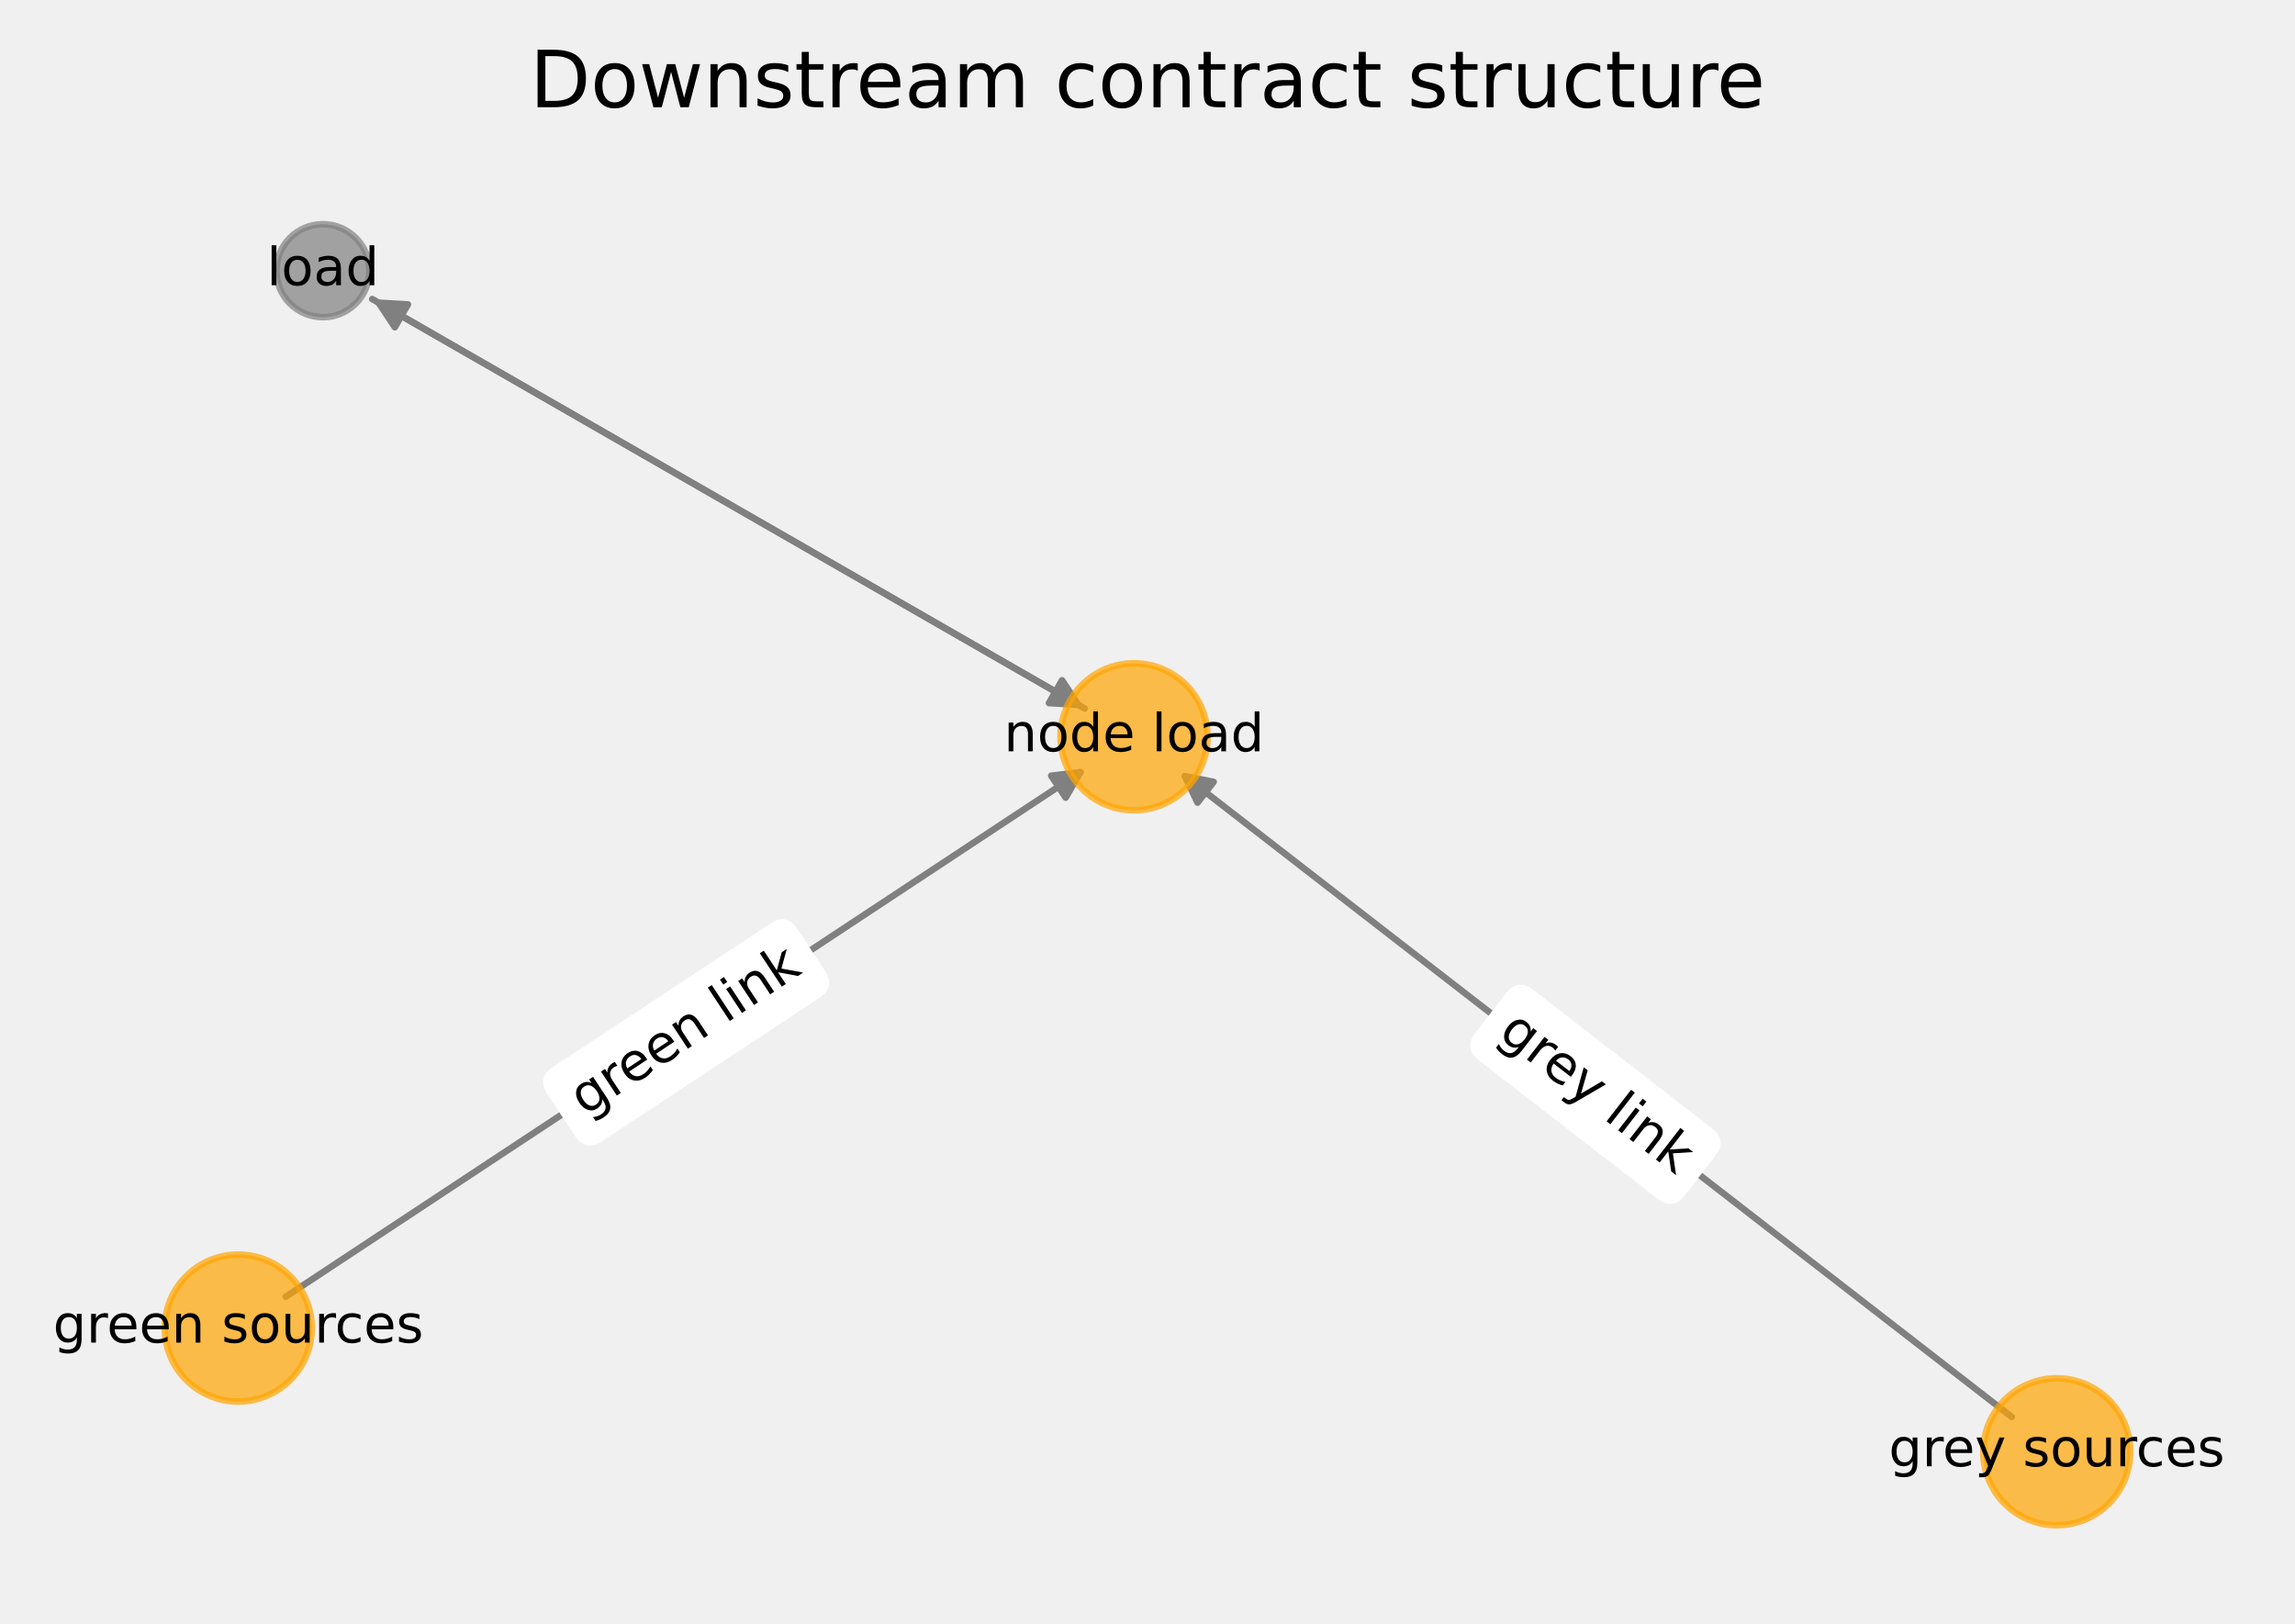
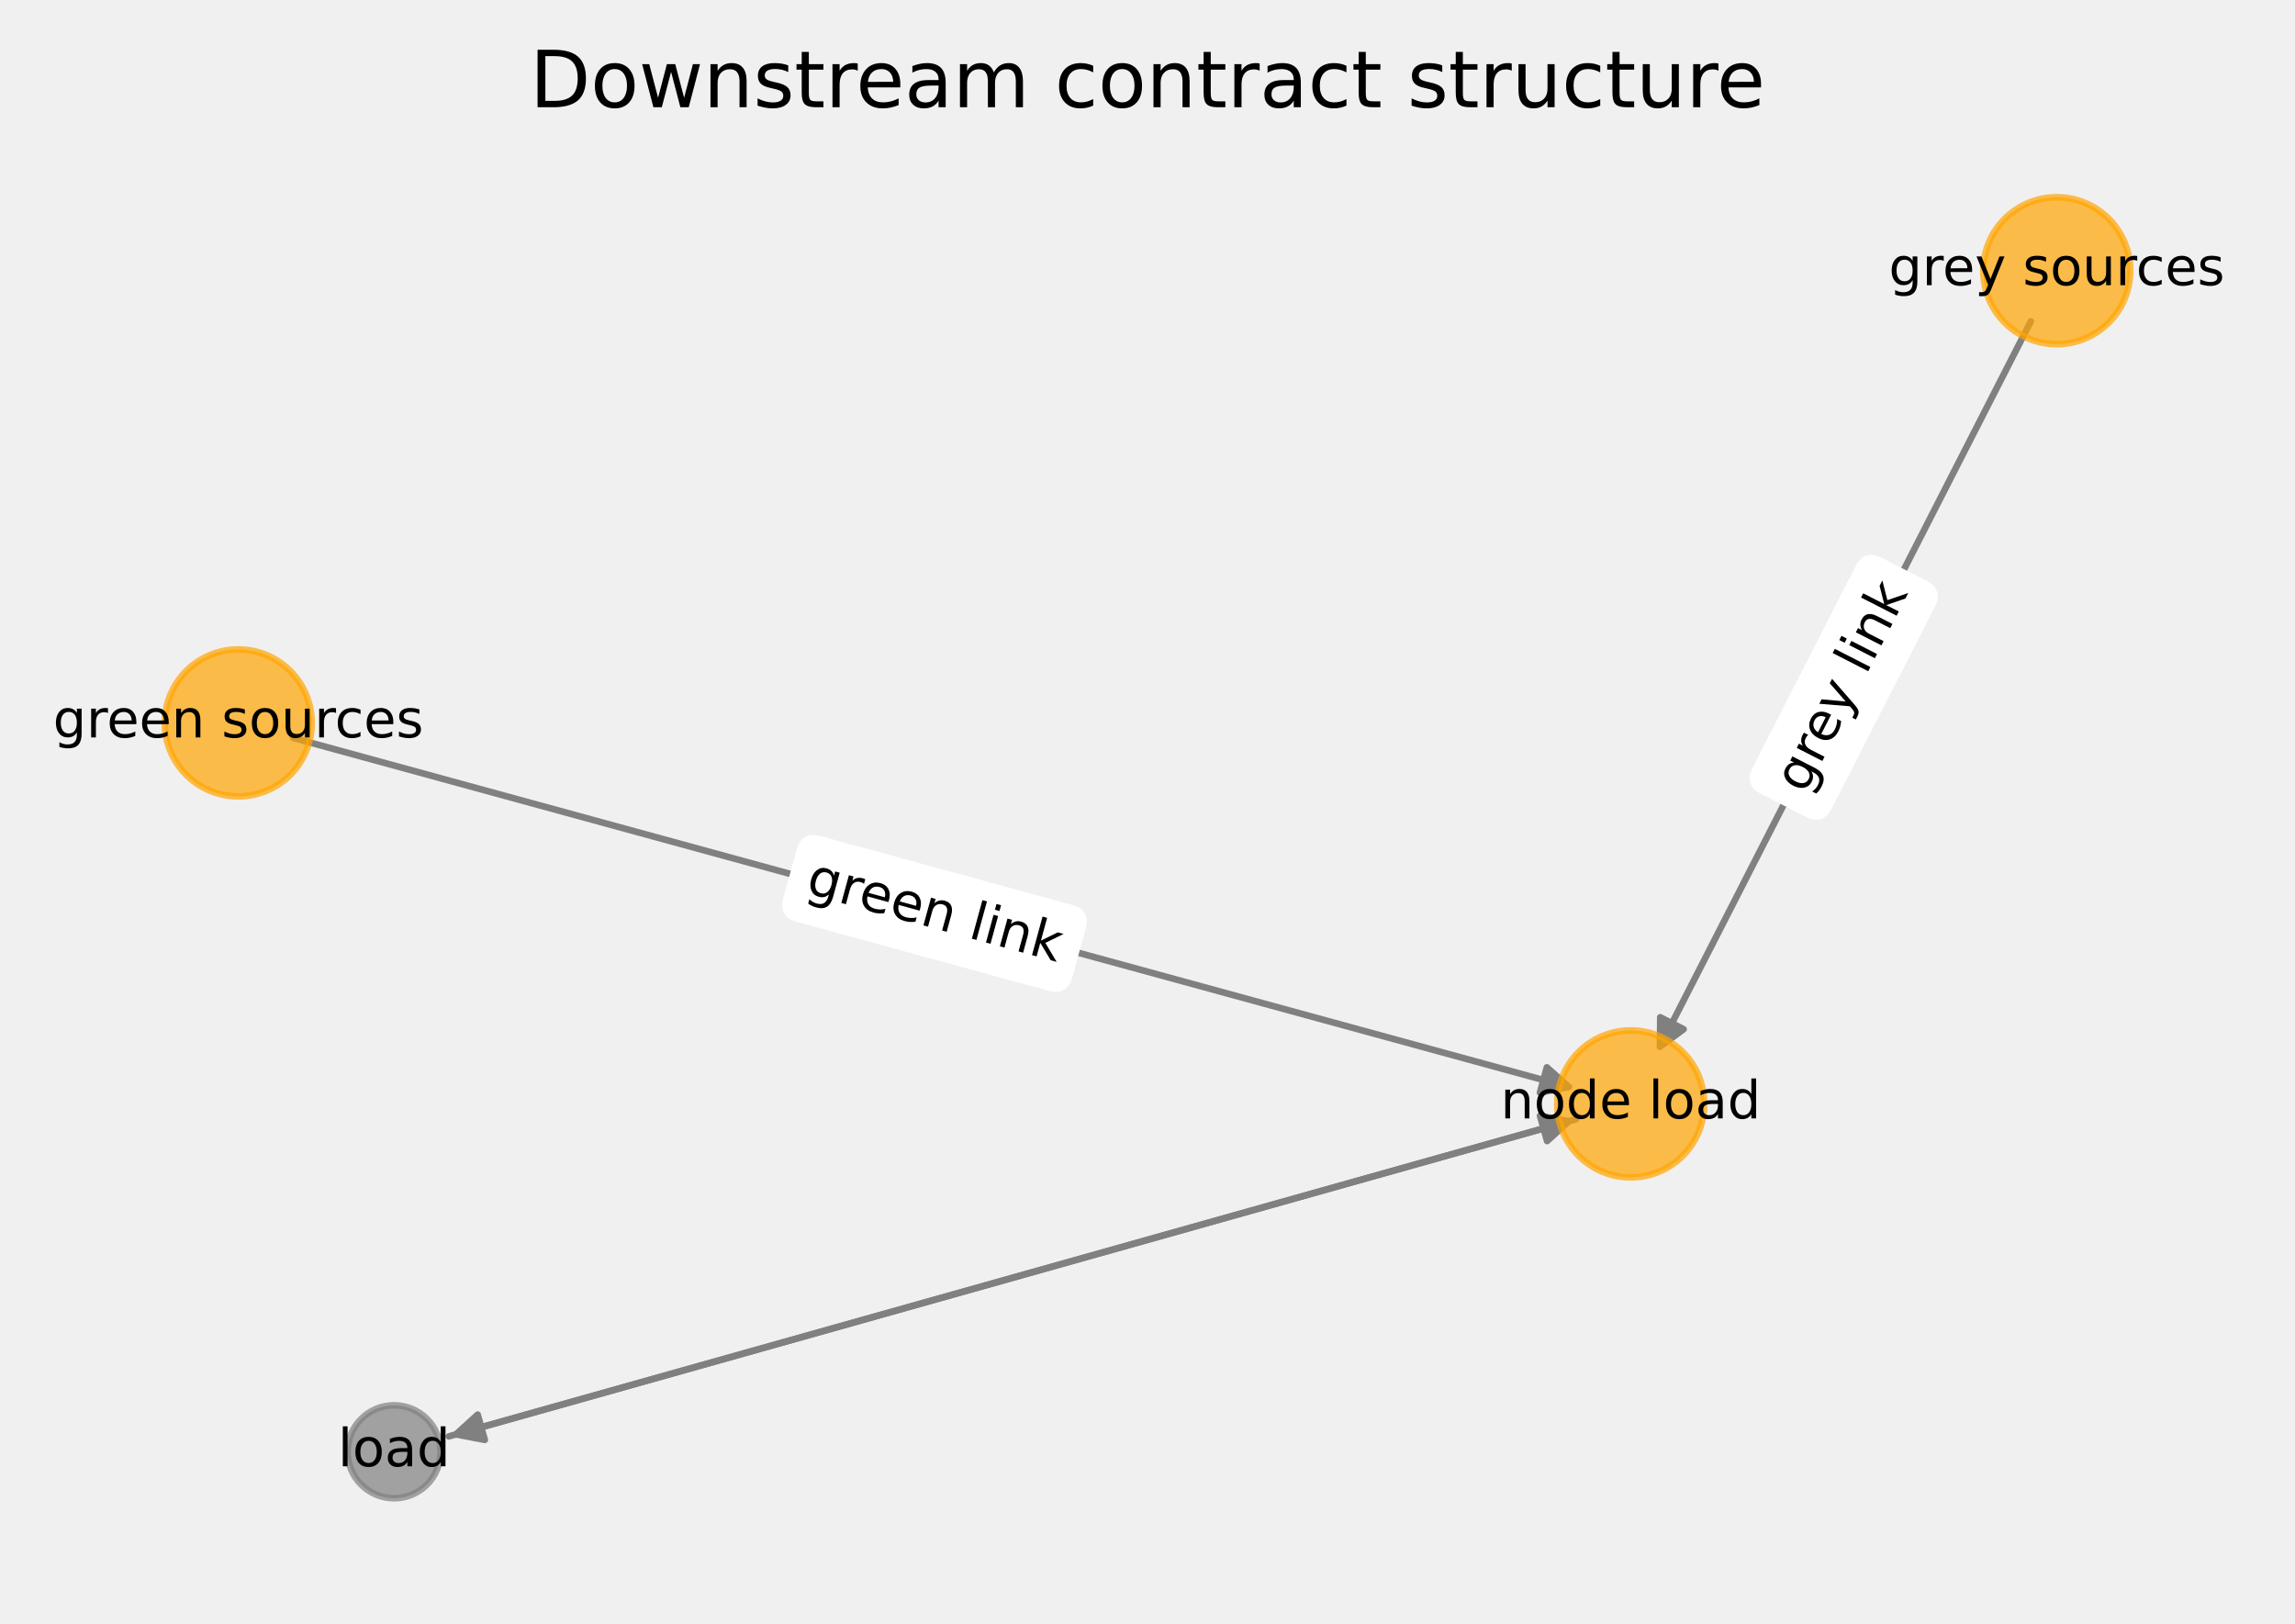
<svg xmlns="http://www.w3.org/2000/svg" xmlns:xlink="http://www.w3.org/1999/xlink" height="246.958pt" version="1.1" viewBox="0 0 349.2 246.958" width="349.2pt">
  <defs>
    <style type="text/css">*{stroke-linecap:butt;stroke-linejoin:round;}</style>
  </defs>
  <g id="figure_1">
    <g id="patch_1">
      <path d="M 0 246.958  L 349.2 246.958  L 349.2 0  L 0 0  z " style="fill:none;" />
    </g>
    <g id="axes_1">
      <g id="patch_2">
-         <path clip-path="url(#pc735072951)" d="M 165.044 107.79  Q 110.84 76.646 57.606 46.059  " style="fill:none;stroke:#808080;stroke-linecap:round;" />
-         <path clip-path="url(#pc735072951)" d="M 60.078 49.786  L 57.606 46.059  L 62.071 46.318  L 60.078 49.786  z " style="fill:#808080;stroke:#808080;stroke-linecap:round;" />
+         <path clip-path="url(#pad1eef3344)" d="M 239.789 170.303  Q 154.044 194.423 69.376 218.241  " style="fill:none;stroke:#808080;stroke-linecap:round;" />
+         <path clip-path="url(#pad1eef3344)" d="M 73.768 219.083  L 69.376 218.241  L 72.685 215.232  L 73.768 219.083  z " style="fill:#808080;stroke:#808080;stroke-linecap:round;" />
      </g>
      <g id="patch_3">
-         <path clip-path="url(#pc735072951)" d="M 43.478 197.298  Q 104.4 157.086 164.389 117.49  " style="fill:none;stroke:#808080;stroke-linecap:round;" />
-         <path clip-path="url(#pc735072951)" d="M 159.949 118.025  L 164.389 117.49  L 162.153 121.363  L 159.949 118.025  z " style="fill:#808080;stroke:#808080;stroke-linecap:round;" />
+         <path clip-path="url(#pad1eef3344)" d="M 44.603 112.276  Q 142.188 138.975 238.695 165.379  " style="fill:none;stroke:#808080;stroke-linecap:round;" />
+         <path clip-path="url(#pad1eef3344)" d="M 235.365 162.394  L 238.695 165.379  L 234.309 166.252  L 235.365 162.394  z " style="fill:#808080;stroke:#808080;stroke-linecap:round;" />
      </g>
      <g id="patch_4">
-         <path clip-path="url(#pc735072951)" d="M 306.103 215.586  Q 242.749 166.497 180.279 118.092  " style="fill:none;stroke:#808080;stroke-linecap:round;" />
-         <path clip-path="url(#pc735072951)" d="M 182.216 122.123  L 180.279 118.092  L 184.666 118.961  L 182.216 122.123  z " style="fill:#808080;stroke:#808080;stroke-linecap:round;" />
+         <path clip-path="url(#pad1eef3344)" d="M 309.004 48.897  Q 280.536 104.571 252.577 159.249  " style="fill:none;stroke:#808080;stroke-linecap:round;" />
+         <path clip-path="url(#pad1eef3344)" d="M 256.179 156.598  L 252.577 159.249  L 252.618 154.777  L 256.179 156.598  z " style="fill:#808080;stroke:#808080;stroke-linecap:round;" />
      </g>
      <g id="patch_5">
-         <path clip-path="url(#pc735072951)" d="M 56.633 45.5  Q 110.837 76.644 164.071 107.232  " style="fill:none;stroke:#808080;stroke-linecap:round;" />
-         <path clip-path="url(#pc735072951)" d="M 161.599 103.505  L 164.071 107.232  L 159.606 106.973  L 161.599 103.505  z " style="fill:#808080;stroke:#808080;stroke-linecap:round;" />
+         <path clip-path="url(#pad1eef3344)" d="M 68.296 218.545  Q 154.04 194.425 238.709 170.607  " style="fill:none;stroke:#808080;stroke-linecap:round;" />
+         <path clip-path="url(#pad1eef3344)" d="M 234.317 169.765  L 238.709 170.607  L 235.4 173.616  L 234.317 169.765  z " style="fill:#808080;stroke:#808080;stroke-linecap:round;" />
      </g>
      <g id="text_1">
        <g id="patch_6">
-           <path clip-path="url(#pc735072951)" d="M 91.251 173.279  L 124.462 151.359  Q 126.465 150.037 125.142 148.034  L 120.877 141.572  Q 119.555 139.569 117.552 140.891  L 84.342 162.811  Q 82.339 164.133 83.661 166.136  L 87.926 172.598  Q 89.248 174.601 91.251 173.279  z " style="fill:#ffffff;stroke:#ffffff;stroke-linejoin:miter;" />
-         </g>
-         <g clip-path="url(#pc735072951)">
-           <g transform="translate(89.01243 169.8877)rotate(-33.42667)scale(0.08 -0.08)">
+           <path clip-path="url(#pad1eef3344)" d="M 121.343 139.773  L 159.724 150.274  Q 162.039 150.908 162.673 148.593  L 164.716 141.125  Q 165.349 138.81 163.034 138.176  L 124.652 127.675  Q 122.338 127.042 121.704 129.357  L 119.661 136.825  Q 119.028 139.14 121.343 139.773  z " style="fill:#ffffff;stroke:#ffffff;stroke-linejoin:miter;" />
+         </g>
+         <g clip-path="url(#pad1eef3344)">
+           <g transform="translate(122.4149 135.8534)rotate(-344.6984)scale(0.08 -0.08)">
            <defs>
              <path d="M 45.406 27.984  Q 45.406 37.75 41.375 43.109  Q 37.359 48.484 30.078 48.484  Q 22.859 48.484 18.828 43.109  Q 14.797 37.75 14.797 27.984  Q 14.797 18.266 18.828 12.891  Q 22.859 7.516 30.078 7.516  Q 37.359 7.516 41.375 12.891  Q 45.406 18.266 45.406 27.984  z M 54.391 6.781  Q 54.391 -7.172 48.188 -13.984  Q 42 -20.797 29.203 -20.797  Q 24.469 -20.797 20.266 -20.094  Q 16.062 -19.391 12.109 -17.922  L 12.109 -9.188  Q 16.062 -11.328 19.922 -12.344  Q 23.781 -13.375 27.781 -13.375  Q 36.625 -13.375 41.016 -8.766  Q 45.406 -4.156 45.406 5.172  L 45.406 9.625  Q 42.625 4.781 38.281 2.391  Q 33.938 0 27.875 0  Q 17.828 0 11.672 7.656  Q 5.516 15.328 5.516 27.984  Q 5.516 40.672 11.672 48.328  Q 17.828 56 27.875 56  Q 33.938 56 38.281 53.609  Q 42.625 51.219 45.406 46.391  L 45.406 54.688  L 54.391 54.688  z " id="DejaVuSans-103" />
              <path d="M 41.109 46.297  Q 39.594 47.172 37.812 47.578  Q 36.031 48 33.891 48  Q 26.266 48 22.188 43.047  Q 18.109 38.094 18.109 28.812  L 18.109 0  L 9.078 0  L 9.078 54.688  L 18.109 54.688  L 18.109 46.188  Q 20.953 51.172 25.484 53.578  Q 30.031 56 36.531 56  Q 37.453 56 38.578 55.875  Q 39.703 55.766 41.062 55.516  z " id="DejaVuSans-114" />
              <path d="M 56.203 29.594  L 56.203 25.203  L 14.891 25.203  Q 15.484 15.922 20.484 11.062  Q 25.484 6.203 34.422 6.203  Q 39.594 6.203 44.453 7.469  Q 49.312 8.734 54.109 11.281  L 54.109 2.781  Q 49.266 0.734 44.188 -0.344  Q 39.109 -1.422 33.891 -1.422  Q 20.797 -1.422 13.156 6.188  Q 5.516 13.812 5.516 26.812  Q 5.516 40.234 12.766 48.109  Q 20.016 56 32.328 56  Q 43.359 56 49.781 48.891  Q 56.203 41.797 56.203 29.594  z M 47.219 32.234  Q 47.125 39.594 43.094 43.984  Q 39.062 48.391 32.422 48.391  Q 24.906 48.391 20.391 44.141  Q 15.875 39.891 15.188 32.172  z " id="DejaVuSans-101" />
              <path d="M 54.891 33.016  L 54.891 0  L 45.906 0  L 45.906 32.719  Q 45.906 40.484 42.875 44.328  Q 39.844 48.188 33.797 48.188  Q 26.516 48.188 22.312 43.547  Q 18.109 38.922 18.109 30.906  L 18.109 0  L 9.078 0  L 9.078 54.688  L 18.109 54.688  L 18.109 46.188  Q 21.344 51.125 25.703 53.562  Q 30.078 56 35.797 56  Q 45.219 56 50.047 50.172  Q 54.891 44.344 54.891 33.016  z " id="DejaVuSans-110" />
              <path id="DejaVuSans-32" />
              <path d="M 9.422 75.984  L 18.406 75.984  L 18.406 0  L 9.422 0  z " id="DejaVuSans-108" />
              <path d="M 9.422 54.688  L 18.406 54.688  L 18.406 0  L 9.422 0  z M 9.422 75.984  L 18.406 75.984  L 18.406 64.594  L 9.422 64.594  z " id="DejaVuSans-105" />
              <path d="M 9.078 75.984  L 18.109 75.984  L 18.109 31.109  L 44.922 54.688  L 56.391 54.688  L 27.391 29.109  L 57.625 0  L 45.906 0  L 18.109 26.703  L 18.109 0  L 9.078 0  z " id="DejaVuSans-107" />
            </defs>
            <use xlink:href="#DejaVuSans-103" />
            <use x="63.477" xlink:href="#DejaVuSans-114" />
            <use x="102.34" xlink:href="#DejaVuSans-101" />
            <use x="163.863" xlink:href="#DejaVuSans-101" />
            <use x="225.387" xlink:href="#DejaVuSans-110" />
            <use x="288.766" xlink:href="#DejaVuSans-32" />
            <use x="320.553" xlink:href="#DejaVuSans-108" />
            <use x="348.336" xlink:href="#DejaVuSans-105" />
            <use x="376.119" xlink:href="#DejaVuSans-110" />
            <use x="439.498" xlink:href="#DejaVuSans-107" />
          </g>
        </g>
      </g>
      <g id="text_2">
        <g id="patch_7">
-           <path clip-path="url(#pc735072951)" d="M 225.258 160.878  L 252.557 182.03  Q 254.454 183.5 255.924 181.603  L 260.667 175.483  Q 262.137 173.586 260.239 172.116  L 232.94 150.963  Q 231.043 149.493 229.573 151.39  L 224.831 157.51  Q 223.361 159.408 225.258 160.878  z " style="fill:#ffffff;stroke:#ffffff;stroke-linejoin:miter;" />
-         </g>
-         <g clip-path="url(#pc735072951)">
-           <g transform="translate(227.7471 157.6653)rotate(-322.2299)scale(0.08 -0.08)">
+           <path clip-path="url(#pad1eef3344)" d="M 278.258 122.802  L 293.981 92.054  Q 295.073 89.917 292.936 88.824  L 286.043 85.299  Q 283.906 84.207 282.813 86.343  L 267.091 117.092  Q 265.998 119.229 268.135 120.321  L 275.028 123.846  Q 277.165 124.939 278.258 122.802  z " style="fill:#ffffff;stroke:#ffffff;stroke-linejoin:miter;" />
+         </g>
+         <g clip-path="url(#pad1eef3344)">
+           <g transform="translate(274.6396 120.9519)rotate(-62.91764)scale(0.08 -0.08)">
            <defs>
              <path d="M 32.172 -5.078  Q 28.375 -14.844 24.75 -17.812  Q 21.141 -20.797 15.094 -20.797  L 7.906 -20.797  L 7.906 -13.281  L 13.188 -13.281  Q 16.891 -13.281 18.938 -11.516  Q 21 -9.766 23.484 -3.219  L 25.094 0.875  L 2.984 54.688  L 12.5 54.688  L 29.594 11.922  L 46.688 54.688  L 56.203 54.688  z " id="DejaVuSans-121" />
            </defs>
            <use xlink:href="#DejaVuSans-103" />
            <use x="63.477" xlink:href="#DejaVuSans-114" />
            <use x="102.34" xlink:href="#DejaVuSans-101" />
            <use x="163.863" xlink:href="#DejaVuSans-121" />
            <use x="223.043" xlink:href="#DejaVuSans-32" />
            <use x="254.83" xlink:href="#DejaVuSans-108" />
            <use x="282.613" xlink:href="#DejaVuSans-105" />
            <use x="310.396" xlink:href="#DejaVuSans-110" />
            <use x="373.775" xlink:href="#DejaVuSans-107" />
          </g>
        </g>
      </g>
      <g id="PathCollection_1">
-         <path clip-path="url(#pc735072951)" d="M 172.55 123.284  C 175.515 123.284 178.359 122.106 180.456 120.009  C 182.553 117.913 183.731 115.069 183.731 112.104  C 183.731 109.139 182.553 106.295 180.456 104.198  C 178.359 102.101 175.515 100.923 172.55 100.923  C 169.585 100.923 166.741 102.101 164.645 104.198  C 162.548 106.295 161.37 109.139 161.37 112.104  C 161.37 115.069 162.548 117.913 164.645 120.009  C 166.741 122.106 169.585 123.284 172.55 123.284  z " style="fill:#ffa500;fill-opacity:0.7;stroke:#ffa500;stroke-opacity:0.7;" />
-         <path clip-path="url(#pc735072951)" d="M 36.253 213.247  C 39.218 213.247 42.062 212.069 44.159 209.972  C 46.255 207.876 47.433 205.031 47.433 202.066  C 47.433 199.101 46.255 196.257 44.159 194.161  C 42.062 192.064 39.218 190.886 36.253 190.886  C 33.288 190.886 30.444 192.064 28.347 194.161  C 26.251 196.257 25.073 199.101 25.073 202.066  C 25.073 205.031 26.251 207.876 28.347 209.972  C 30.444 212.069 33.288 213.247 36.253 213.247  z " style="fill:#ffa500;fill-opacity:0.7;stroke:#ffa500;stroke-opacity:0.7;" />
-         <path clip-path="url(#pc735072951)" d="M 312.947 232.07  C 315.912 232.07 318.756 230.892 320.853 228.795  C 322.949 226.698 324.127 223.854 324.127 220.889  C 324.127 217.924 322.949 215.08 320.853 212.984  C 318.756 210.887 315.912 209.709 312.947 209.709  C 309.982 209.709 307.138 210.887 305.041 212.984  C 302.945 215.08 301.767 217.924 301.767 220.889  C 301.767 223.854 302.945 226.698 305.041 228.795  C 307.138 230.892 309.982 232.07 312.947 232.07  z " style="fill:#ffa500;fill-opacity:0.7;stroke:#ffa500;stroke-opacity:0.7;" />
-         <path clip-path="url(#pc735072951)" d="M 49.127 48.258  C 51.002 48.258 52.8 47.513 54.127 46.187  C 55.453 44.861 56.198 43.062 56.198 41.187  C 56.198 39.312 55.453 37.513 54.127 36.187  C 52.8 34.861 51.002 34.116 49.127 34.116  C 47.251 34.116 45.453 34.861 44.127 36.187  C 42.8 37.513 42.055 39.312 42.055 41.187  C 42.055 43.062 42.8 44.861 44.127 46.187  C 45.453 47.513 47.251 48.258 49.127 48.258  z " style="fill:#808080;fill-opacity:0.7;stroke:#808080;stroke-opacity:0.7;" />
+         <path clip-path="url(#pad1eef3344)" d="M 248.124 179.139  C 251.089 179.139 253.933 177.961 256.03 175.864  C 258.126 173.768 259.304 170.924 259.304 167.959  C 259.304 164.994 258.126 162.15 256.03 160.053  C 253.933 157.956 251.089 156.778 248.124 156.778  C 245.159 156.778 242.315 157.956 240.218 160.053  C 238.122 162.15 236.944 164.994 236.944 167.959  C 236.944 170.924 238.122 173.768 240.218 175.864  C 242.315 177.961 245.159 179.139 248.124 179.139  z " style="fill:#ffa500;fill-opacity:0.7;stroke:#ffa500;stroke-opacity:0.7;" />
+         <path clip-path="url(#pad1eef3344)" d="M 36.253 121.171  C 39.218 121.171 42.062 119.993 44.159 117.897  C 46.255 115.8 47.433 112.956 47.433 109.991  C 47.433 107.026 46.255 104.182 44.159 102.085  C 42.062 99.989 39.218 98.811 36.253 98.811  C 33.288 98.811 30.444 99.989 28.347 102.085  C 26.251 104.182 25.073 107.026 25.073 109.991  C 25.073 112.956 26.251 115.8 28.347 117.897  C 30.444 119.993 33.288 121.171 36.253 121.171  z " style="fill:#ffa500;fill-opacity:0.7;stroke:#ffa500;stroke-opacity:0.7;" />
+         <path clip-path="url(#pad1eef3344)" d="M 312.947 52.367  C 315.912 52.367 318.756 51.189 320.853 49.093  C 322.949 46.996 324.127 44.152 324.127 41.187  C 324.127 38.222 322.949 35.378 320.853 33.281  C 318.756 31.185 315.912 30.007 312.947 30.007  C 309.982 30.007 307.138 31.185 305.041 33.281  C 302.945 35.378 301.767 38.222 301.767 41.187  C 301.767 44.152 302.945 46.996 305.041 49.093  C 307.138 51.189 309.982 52.367 312.947 52.367  z " style="fill:#ffa500;fill-opacity:0.7;stroke:#ffa500;stroke-opacity:0.7;" />
+         <path clip-path="url(#pad1eef3344)" d="M 59.961 227.96  C 61.836 227.96 63.635 227.215 64.961 225.889  C 66.287 224.563 67.032 222.765 67.032 220.889  C 67.032 219.014 66.287 217.215 64.961 215.889  C 63.635 214.563 61.836 213.818 59.961 213.818  C 58.085 213.818 56.287 214.563 54.961 215.889  C 53.635 217.215 52.89 219.014 52.89 220.889  C 52.89 222.765 53.635 224.563 54.961 225.889  C 56.287 227.215 58.085 227.96 59.961 227.96  z " style="fill:#808080;fill-opacity:0.7;stroke:#808080;stroke-opacity:0.7;" />
      </g>
      <g id="text_3">
-         <g clip-path="url(#pc735072951)">
-           <g transform="translate(152.7466 114.3112)scale(0.08 -0.08)">
+         <g clip-path="url(#pad1eef3344)">
+           <g transform="translate(228.3202 170.1661)scale(0.08 -0.08)">
            <defs>
              <path d="M 30.609 48.391  Q 23.391 48.391 19.188 42.75  Q 14.984 37.109 14.984 27.297  Q 14.984 17.484 19.156 11.844  Q 23.344 6.203 30.609 6.203  Q 37.797 6.203 41.984 11.859  Q 46.188 17.531 46.188 27.297  Q 46.188 37.016 41.984 42.703  Q 37.797 48.391 30.609 48.391  z M 30.609 56  Q 42.328 56 49.016 48.375  Q 55.719 40.766 55.719 27.297  Q 55.719 13.875 49.016 6.219  Q 42.328 -1.422 30.609 -1.422  Q 18.844 -1.422 12.172 6.219  Q 5.516 13.875 5.516 27.297  Q 5.516 40.766 12.172 48.375  Q 18.844 56 30.609 56  z " id="DejaVuSans-111" />
              <path d="M 45.406 46.391  L 45.406 75.984  L 54.391 75.984  L 54.391 0  L 45.406 0  L 45.406 8.203  Q 42.578 3.328 38.25 0.953  Q 33.938 -1.422 27.875 -1.422  Q 17.969 -1.422 11.734 6.484  Q 5.516 14.406 5.516 27.297  Q 5.516 40.188 11.734 48.094  Q 17.969 56 27.875 56  Q 33.938 56 38.25 53.625  Q 42.578 51.266 45.406 46.391  z M 14.797 27.297  Q 14.797 17.391 18.875 11.75  Q 22.953 6.109 30.078 6.109  Q 37.203 6.109 41.297 11.75  Q 45.406 17.391 45.406 27.297  Q 45.406 37.203 41.297 42.844  Q 37.203 48.484 30.078 48.484  Q 22.953 48.484 18.875 42.844  Q 14.797 37.203 14.797 27.297  z " id="DejaVuSans-100" />
              <path d="M 34.281 27.484  Q 23.391 27.484 19.188 25  Q 14.984 22.516 14.984 16.5  Q 14.984 11.719 18.141 8.906  Q 21.297 6.109 26.703 6.109  Q 34.188 6.109 38.703 11.406  Q 43.219 16.703 43.219 25.484  L 43.219 27.484  z M 52.203 31.203  L 52.203 0  L 43.219 0  L 43.219 8.297  Q 40.141 3.328 35.547 0.953  Q 30.953 -1.422 24.312 -1.422  Q 15.922 -1.422 10.953 3.297  Q 6 8.016 6 15.922  Q 6 25.141 12.172 29.828  Q 18.359 34.516 30.609 34.516  L 43.219 34.516  L 43.219 35.406  Q 43.219 41.609 39.141 45  Q 35.062 48.391 27.688 48.391  Q 23 48.391 18.547 47.266  Q 14.109 46.141 10.016 43.891  L 10.016 52.203  Q 14.938 54.109 19.578 55.047  Q 24.219 56 28.609 56  Q 40.484 56 46.344 49.844  Q 52.203 43.703 52.203 31.203  z " id="DejaVuSans-97" />
            </defs>
            <use xlink:href="#DejaVuSans-110" />
            <use x="63.379" xlink:href="#DejaVuSans-111" />
            <use x="124.561" xlink:href="#DejaVuSans-100" />
            <use x="188.037" xlink:href="#DejaVuSans-101" />
            <use x="249.561" xlink:href="#DejaVuSans-32" />
            <use x="281.348" xlink:href="#DejaVuSans-108" />
            <use x="309.131" xlink:href="#DejaVuSans-111" />
            <use x="370.312" xlink:href="#DejaVuSans-97" />
            <use x="431.592" xlink:href="#DejaVuSans-100" />
          </g>
        </g>
      </g>
      <g id="text_4">
-         <g clip-path="url(#pc735072951)">
-           <g transform="translate(8.065393 204.2739)scale(0.08 -0.08)">
+         <g clip-path="url(#pad1eef3344)">
+           <g transform="translate(8.065393 112.1985)scale(0.08 -0.08)">
            <defs>
              <path d="M 44.281 53.078  L 44.281 44.578  Q 40.484 46.531 36.375 47.5  Q 32.281 48.484 27.875 48.484  Q 21.188 48.484 17.844 46.438  Q 14.5 44.391 14.5 40.281  Q 14.5 37.156 16.891 35.375  Q 19.281 33.594 26.516 31.984  L 29.594 31.297  Q 39.156 29.25 43.188 25.516  Q 47.219 21.781 47.219 15.094  Q 47.219 7.469 41.188 3.016  Q 35.156 -1.422 24.609 -1.422  Q 20.219 -1.422 15.453 -0.562  Q 10.688 0.297 5.422 2  L 5.422 11.281  Q 10.406 8.688 15.234 7.391  Q 20.062 6.109 24.812 6.109  Q 31.156 6.109 34.562 8.281  Q 37.984 10.453 37.984 14.406  Q 37.984 18.062 35.516 20.016  Q 33.062 21.969 24.703 23.781  L 21.578 24.516  Q 13.234 26.266 9.516 29.906  Q 5.812 33.547 5.812 39.891  Q 5.812 47.609 11.281 51.797  Q 16.75 56 26.812 56  Q 31.781 56 36.172 55.266  Q 40.578 54.547 44.281 53.078  z " id="DejaVuSans-115" />
              <path d="M 8.5 21.578  L 8.5 54.688  L 17.484 54.688  L 17.484 21.922  Q 17.484 14.156 20.5 10.266  Q 23.531 6.391 29.594 6.391  Q 36.859 6.391 41.078 11.031  Q 45.312 15.672 45.312 23.688  L 45.312 54.688  L 54.297 54.688  L 54.297 0  L 45.312 0  L 45.312 8.406  Q 42.047 3.422 37.719 1  Q 33.406 -1.422 27.688 -1.422  Q 18.266 -1.422 13.375 4.438  Q 8.5 10.297 8.5 21.578  z M 31.109 56  z " id="DejaVuSans-117" />
              <path d="M 48.781 52.594  L 48.781 44.188  Q 44.969 46.297 41.141 47.344  Q 37.312 48.391 33.406 48.391  Q 24.656 48.391 19.812 42.844  Q 14.984 37.312 14.984 27.297  Q 14.984 17.281 19.812 11.734  Q 24.656 6.203 33.406 6.203  Q 37.312 6.203 41.141 7.25  Q 44.969 8.297 48.781 10.406  L 48.781 2.094  Q 45.016 0.344 40.984 -0.531  Q 36.969 -1.422 32.422 -1.422  Q 20.062 -1.422 12.781 6.344  Q 5.516 14.109 5.516 27.297  Q 5.516 40.672 12.859 48.328  Q 20.219 56 33.016 56  Q 37.156 56 41.109 55.141  Q 45.062 54.297 48.781 52.594  z " id="DejaVuSans-99" />
            </defs>
            <use xlink:href="#DejaVuSans-103" />
            <use x="63.477" xlink:href="#DejaVuSans-114" />
            <use x="102.34" xlink:href="#DejaVuSans-101" />
            <use x="163.863" xlink:href="#DejaVuSans-101" />
            <use x="225.387" xlink:href="#DejaVuSans-110" />
            <use x="288.766" xlink:href="#DejaVuSans-32" />
            <use x="320.553" xlink:href="#DejaVuSans-115" />
            <use x="372.652" xlink:href="#DejaVuSans-111" />
            <use x="433.834" xlink:href="#DejaVuSans-117" />
            <use x="497.213" xlink:href="#DejaVuSans-114" />
            <use x="536.076" xlink:href="#DejaVuSans-99" />
            <use x="591.057" xlink:href="#DejaVuSans-101" />
            <use x="652.58" xlink:href="#DejaVuSans-115" />
          </g>
        </g>
      </g>
      <g id="text_5">
-         <g clip-path="url(#pc735072951)">
-           <g transform="translate(287.3884 223.0969)scale(0.08 -0.08)">
+         <g clip-path="url(#pad1eef3344)">
+           <g transform="translate(287.3884 43.39438)scale(0.08 -0.08)">
            <use xlink:href="#DejaVuSans-103" />
            <use x="63.477" xlink:href="#DejaVuSans-114" />
            <use x="102.34" xlink:href="#DejaVuSans-101" />
            <use x="163.863" xlink:href="#DejaVuSans-121" />
            <use x="223.043" xlink:href="#DejaVuSans-32" />
            <use x="254.83" xlink:href="#DejaVuSans-115" />
            <use x="306.93" xlink:href="#DejaVuSans-111" />
            <use x="368.111" xlink:href="#DejaVuSans-117" />
            <use x="431.49" xlink:href="#DejaVuSans-114" />
            <use x="470.354" xlink:href="#DejaVuSans-99" />
            <use x="525.334" xlink:href="#DejaVuSans-101" />
            <use x="586.857" xlink:href="#DejaVuSans-115" />
          </g>
        </g>
      </g>
      <g id="text_6">
-         <g clip-path="url(#pc735072951)">
-           <g transform="translate(40.57713 43.39438)scale(0.08 -0.08)">
+         <g clip-path="url(#pad1eef3344)">
+           <g transform="translate(51.41135 223.0969)scale(0.08 -0.08)">
            <use xlink:href="#DejaVuSans-108" />
            <use x="27.783" xlink:href="#DejaVuSans-111" />
            <use x="88.965" xlink:href="#DejaVuSans-97" />
            <use x="150.244" xlink:href="#DejaVuSans-100" />
          </g>
        </g>
      </g>
      <g id="text_7">
        <g transform="translate(80.61938 16.31812)scale(0.12 -0.12)">
          <defs>
            <path d="M 19.672 64.797  L 19.672 8.109  L 31.594 8.109  Q 46.688 8.109 53.688 14.938  Q 60.688 21.781 60.688 36.531  Q 60.688 51.172 53.688 57.984  Q 46.688 64.797 31.594 64.797  z M 9.812 72.906  L 30.078 72.906  Q 51.266 72.906 61.172 64.094  Q 71.094 55.281 71.094 36.531  Q 71.094 17.672 61.125 8.828  Q 51.172 0 30.078 0  L 9.812 0  z " id="DejaVuSans-68" />
            <path d="M 4.203 54.688  L 13.188 54.688  L 24.422 12.016  L 35.594 54.688  L 46.188 54.688  L 57.422 12.016  L 68.609 54.688  L 77.594 54.688  L 63.281 0  L 52.688 0  L 40.922 44.828  L 29.109 0  L 18.5 0  z " id="DejaVuSans-119" />
            <path d="M 18.312 70.219  L 18.312 54.688  L 36.812 54.688  L 36.812 47.703  L 18.312 47.703  L 18.312 18.016  Q 18.312 11.328 20.141 9.422  Q 21.969 7.516 27.594 7.516  L 36.812 7.516  L 36.812 0  L 27.594 0  Q 17.188 0 13.234 3.875  Q 9.281 7.766 9.281 18.016  L 9.281 47.703  L 2.688 47.703  L 2.688 54.688  L 9.281 54.688  L 9.281 70.219  z " id="DejaVuSans-116" />
            <path d="M 52 44.188  Q 55.375 50.25 60.062 53.125  Q 64.75 56 71.094 56  Q 79.641 56 84.281 50.016  Q 88.922 44.047 88.922 33.016  L 88.922 0  L 79.891 0  L 79.891 32.719  Q 79.891 40.578 77.094 44.375  Q 74.312 48.188 68.609 48.188  Q 61.625 48.188 57.562 43.547  Q 53.516 38.922 53.516 30.906  L 53.516 0  L 44.484 0  L 44.484 32.719  Q 44.484 40.625 41.703 44.406  Q 38.922 48.188 33.109 48.188  Q 26.219 48.188 22.156 43.531  Q 18.109 38.875 18.109 30.906  L 18.109 0  L 9.078 0  L 9.078 54.688  L 18.109 54.688  L 18.109 46.188  Q 21.188 51.219 25.484 53.609  Q 29.781 56 35.688 56  Q 41.656 56 45.828 52.969  Q 50 49.953 52 44.188  z " id="DejaVuSans-109" />
          </defs>
          <use xlink:href="#DejaVuSans-68" />
          <use x="77.002" xlink:href="#DejaVuSans-111" />
          <use x="138.184" xlink:href="#DejaVuSans-119" />
          <use x="219.971" xlink:href="#DejaVuSans-110" />
          <use x="283.35" xlink:href="#DejaVuSans-115" />
          <use x="335.449" xlink:href="#DejaVuSans-116" />
          <use x="374.658" xlink:href="#DejaVuSans-114" />
          <use x="413.521" xlink:href="#DejaVuSans-101" />
          <use x="475.045" xlink:href="#DejaVuSans-97" />
          <use x="536.324" xlink:href="#DejaVuSans-109" />
          <use x="633.736" xlink:href="#DejaVuSans-32" />
          <use x="665.523" xlink:href="#DejaVuSans-99" />
          <use x="720.504" xlink:href="#DejaVuSans-111" />
          <use x="781.686" xlink:href="#DejaVuSans-110" />
          <use x="845.064" xlink:href="#DejaVuSans-116" />
          <use x="884.273" xlink:href="#DejaVuSans-114" />
          <use x="925.387" xlink:href="#DejaVuSans-97" />
          <use x="986.666" xlink:href="#DejaVuSans-99" />
          <use x="1041.646" xlink:href="#DejaVuSans-116" />
          <use x="1080.855" xlink:href="#DejaVuSans-32" />
          <use x="1112.643" xlink:href="#DejaVuSans-115" />
          <use x="1164.742" xlink:href="#DejaVuSans-116" />
          <use x="1203.951" xlink:href="#DejaVuSans-114" />
          <use x="1245.064" xlink:href="#DejaVuSans-117" />
          <use x="1308.443" xlink:href="#DejaVuSans-99" />
          <use x="1363.424" xlink:href="#DejaVuSans-116" />
          <use x="1402.633" xlink:href="#DejaVuSans-117" />
          <use x="1466.012" xlink:href="#DejaVuSans-114" />
          <use x="1504.875" xlink:href="#DejaVuSans-101" />
        </g>
      </g>
    </g>
  </g>
  <defs>
-     <clipPath id="pc735072951">
+     <clipPath id="pad1eef3344">
      <rect height="217.44" width="334.8" x="7.2" y="22.318" />
    </clipPath>
  </defs>
</svg>
